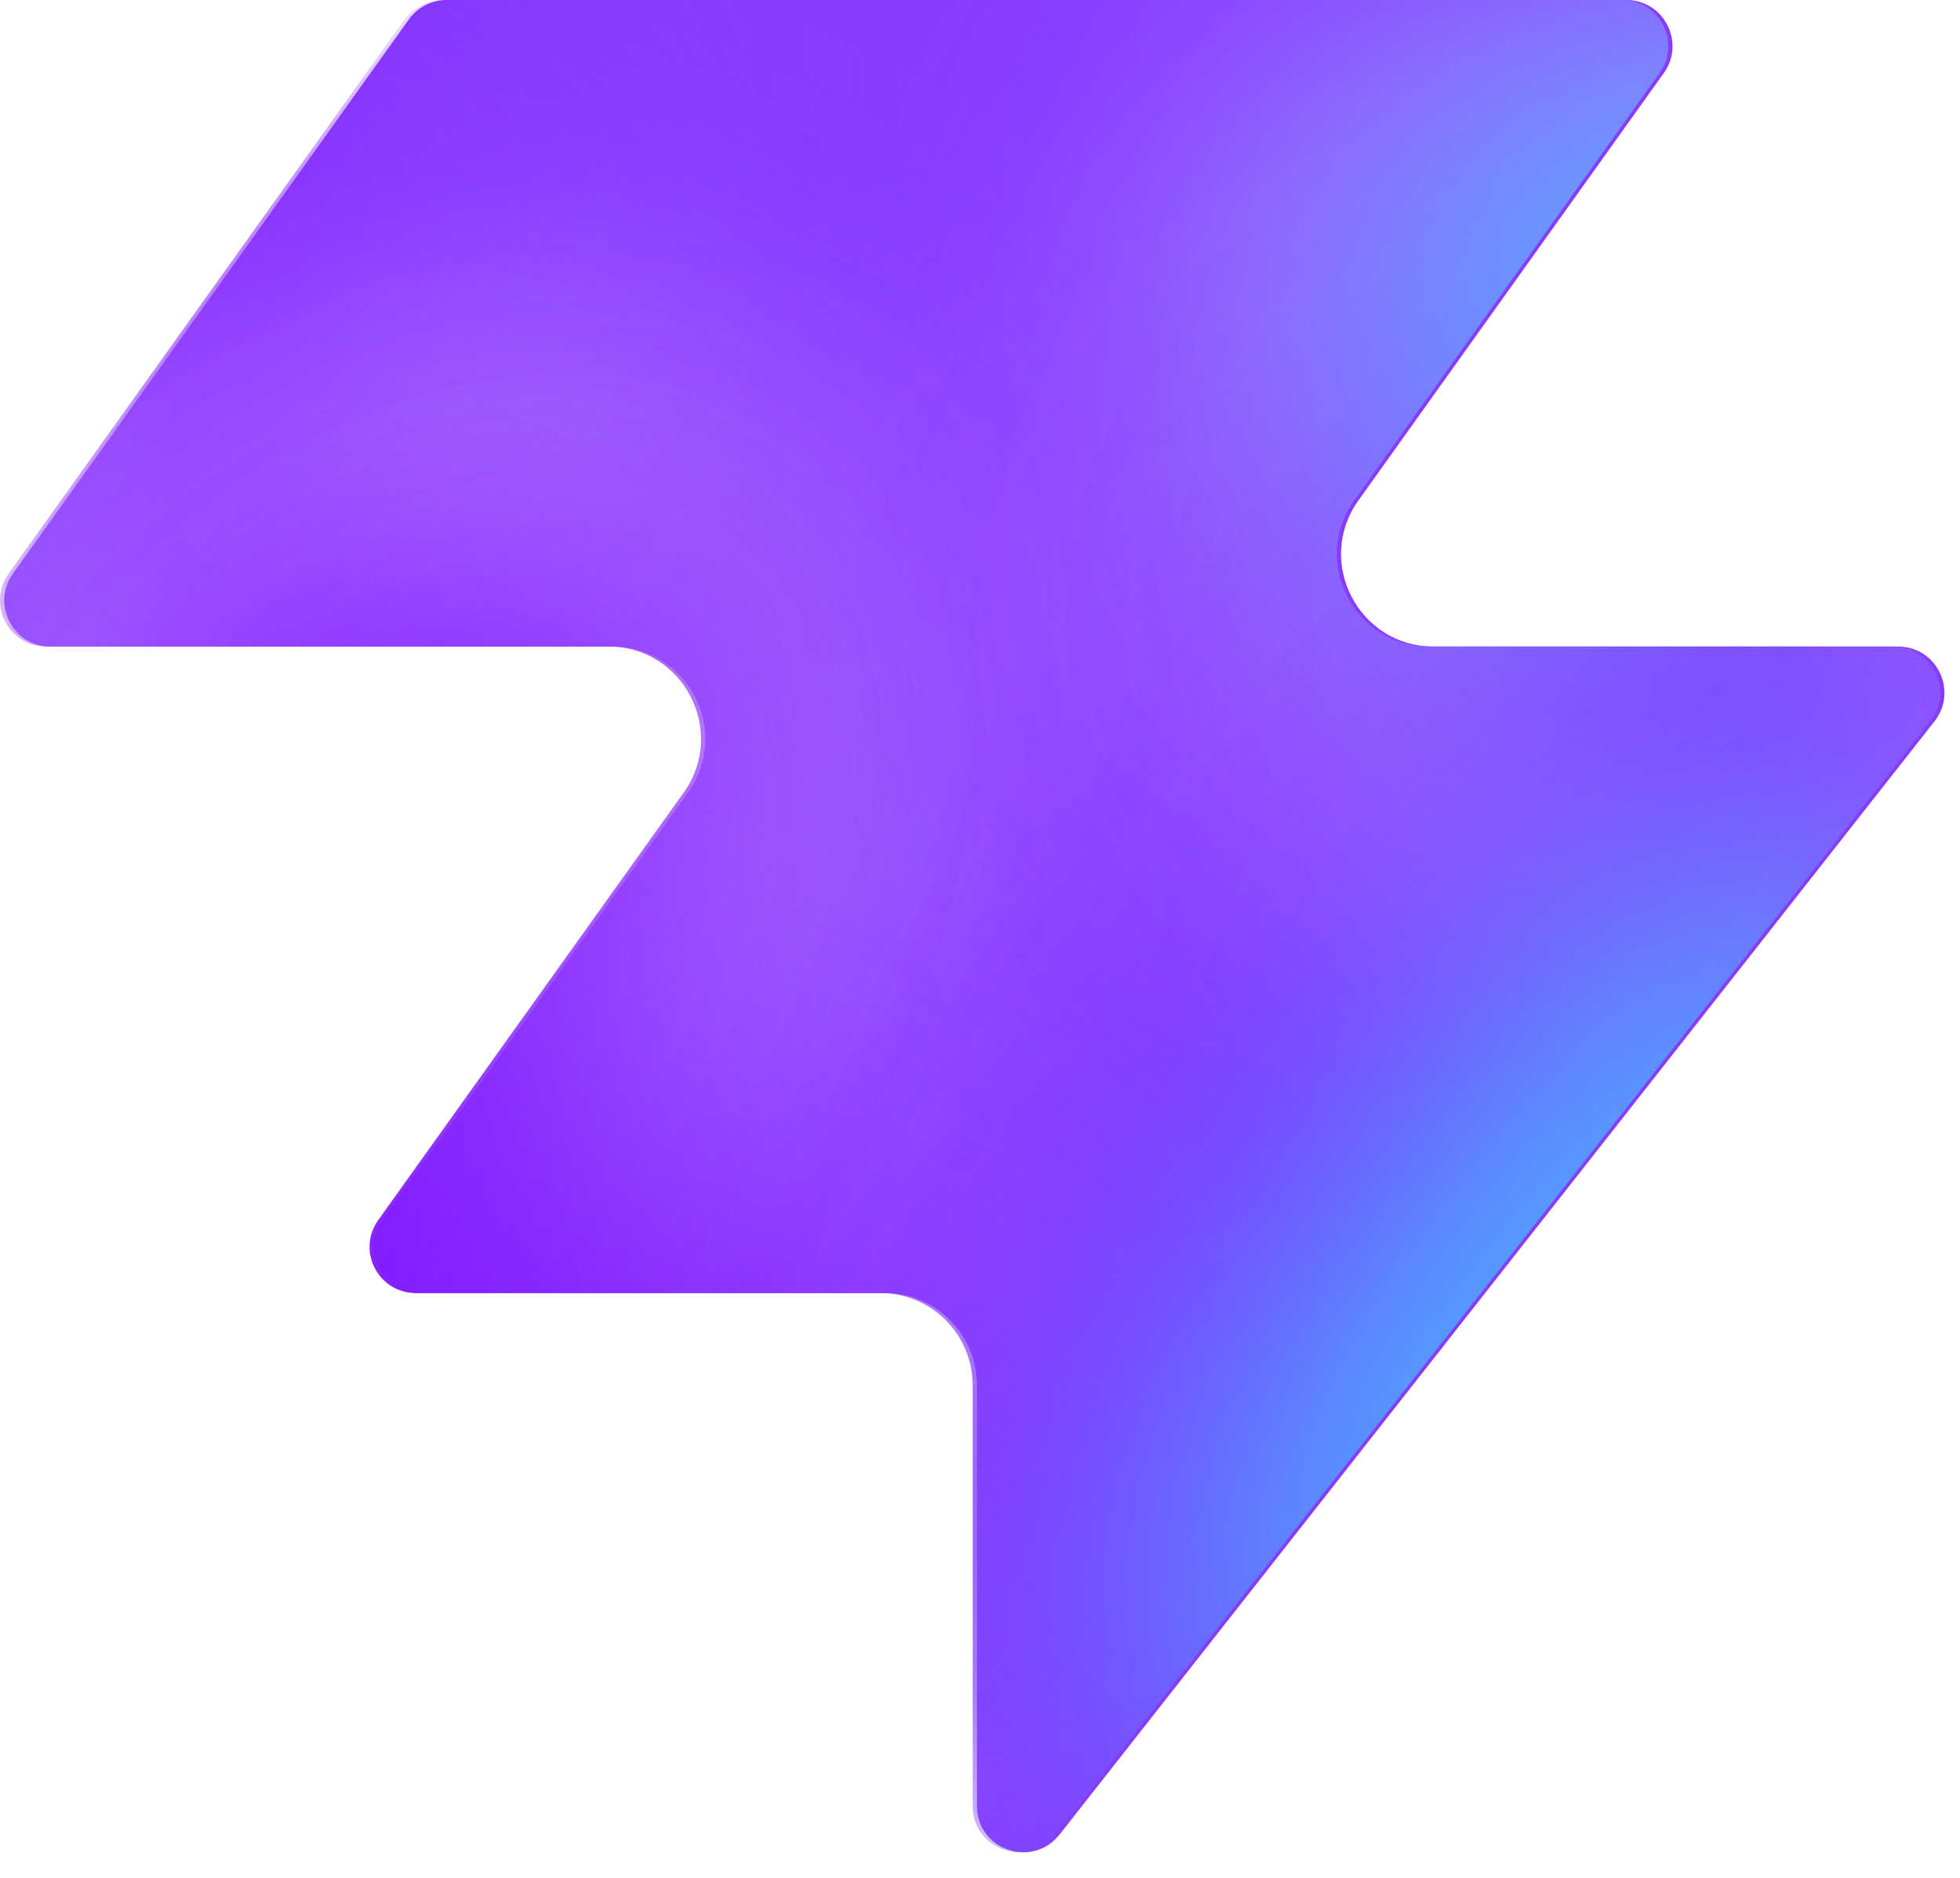
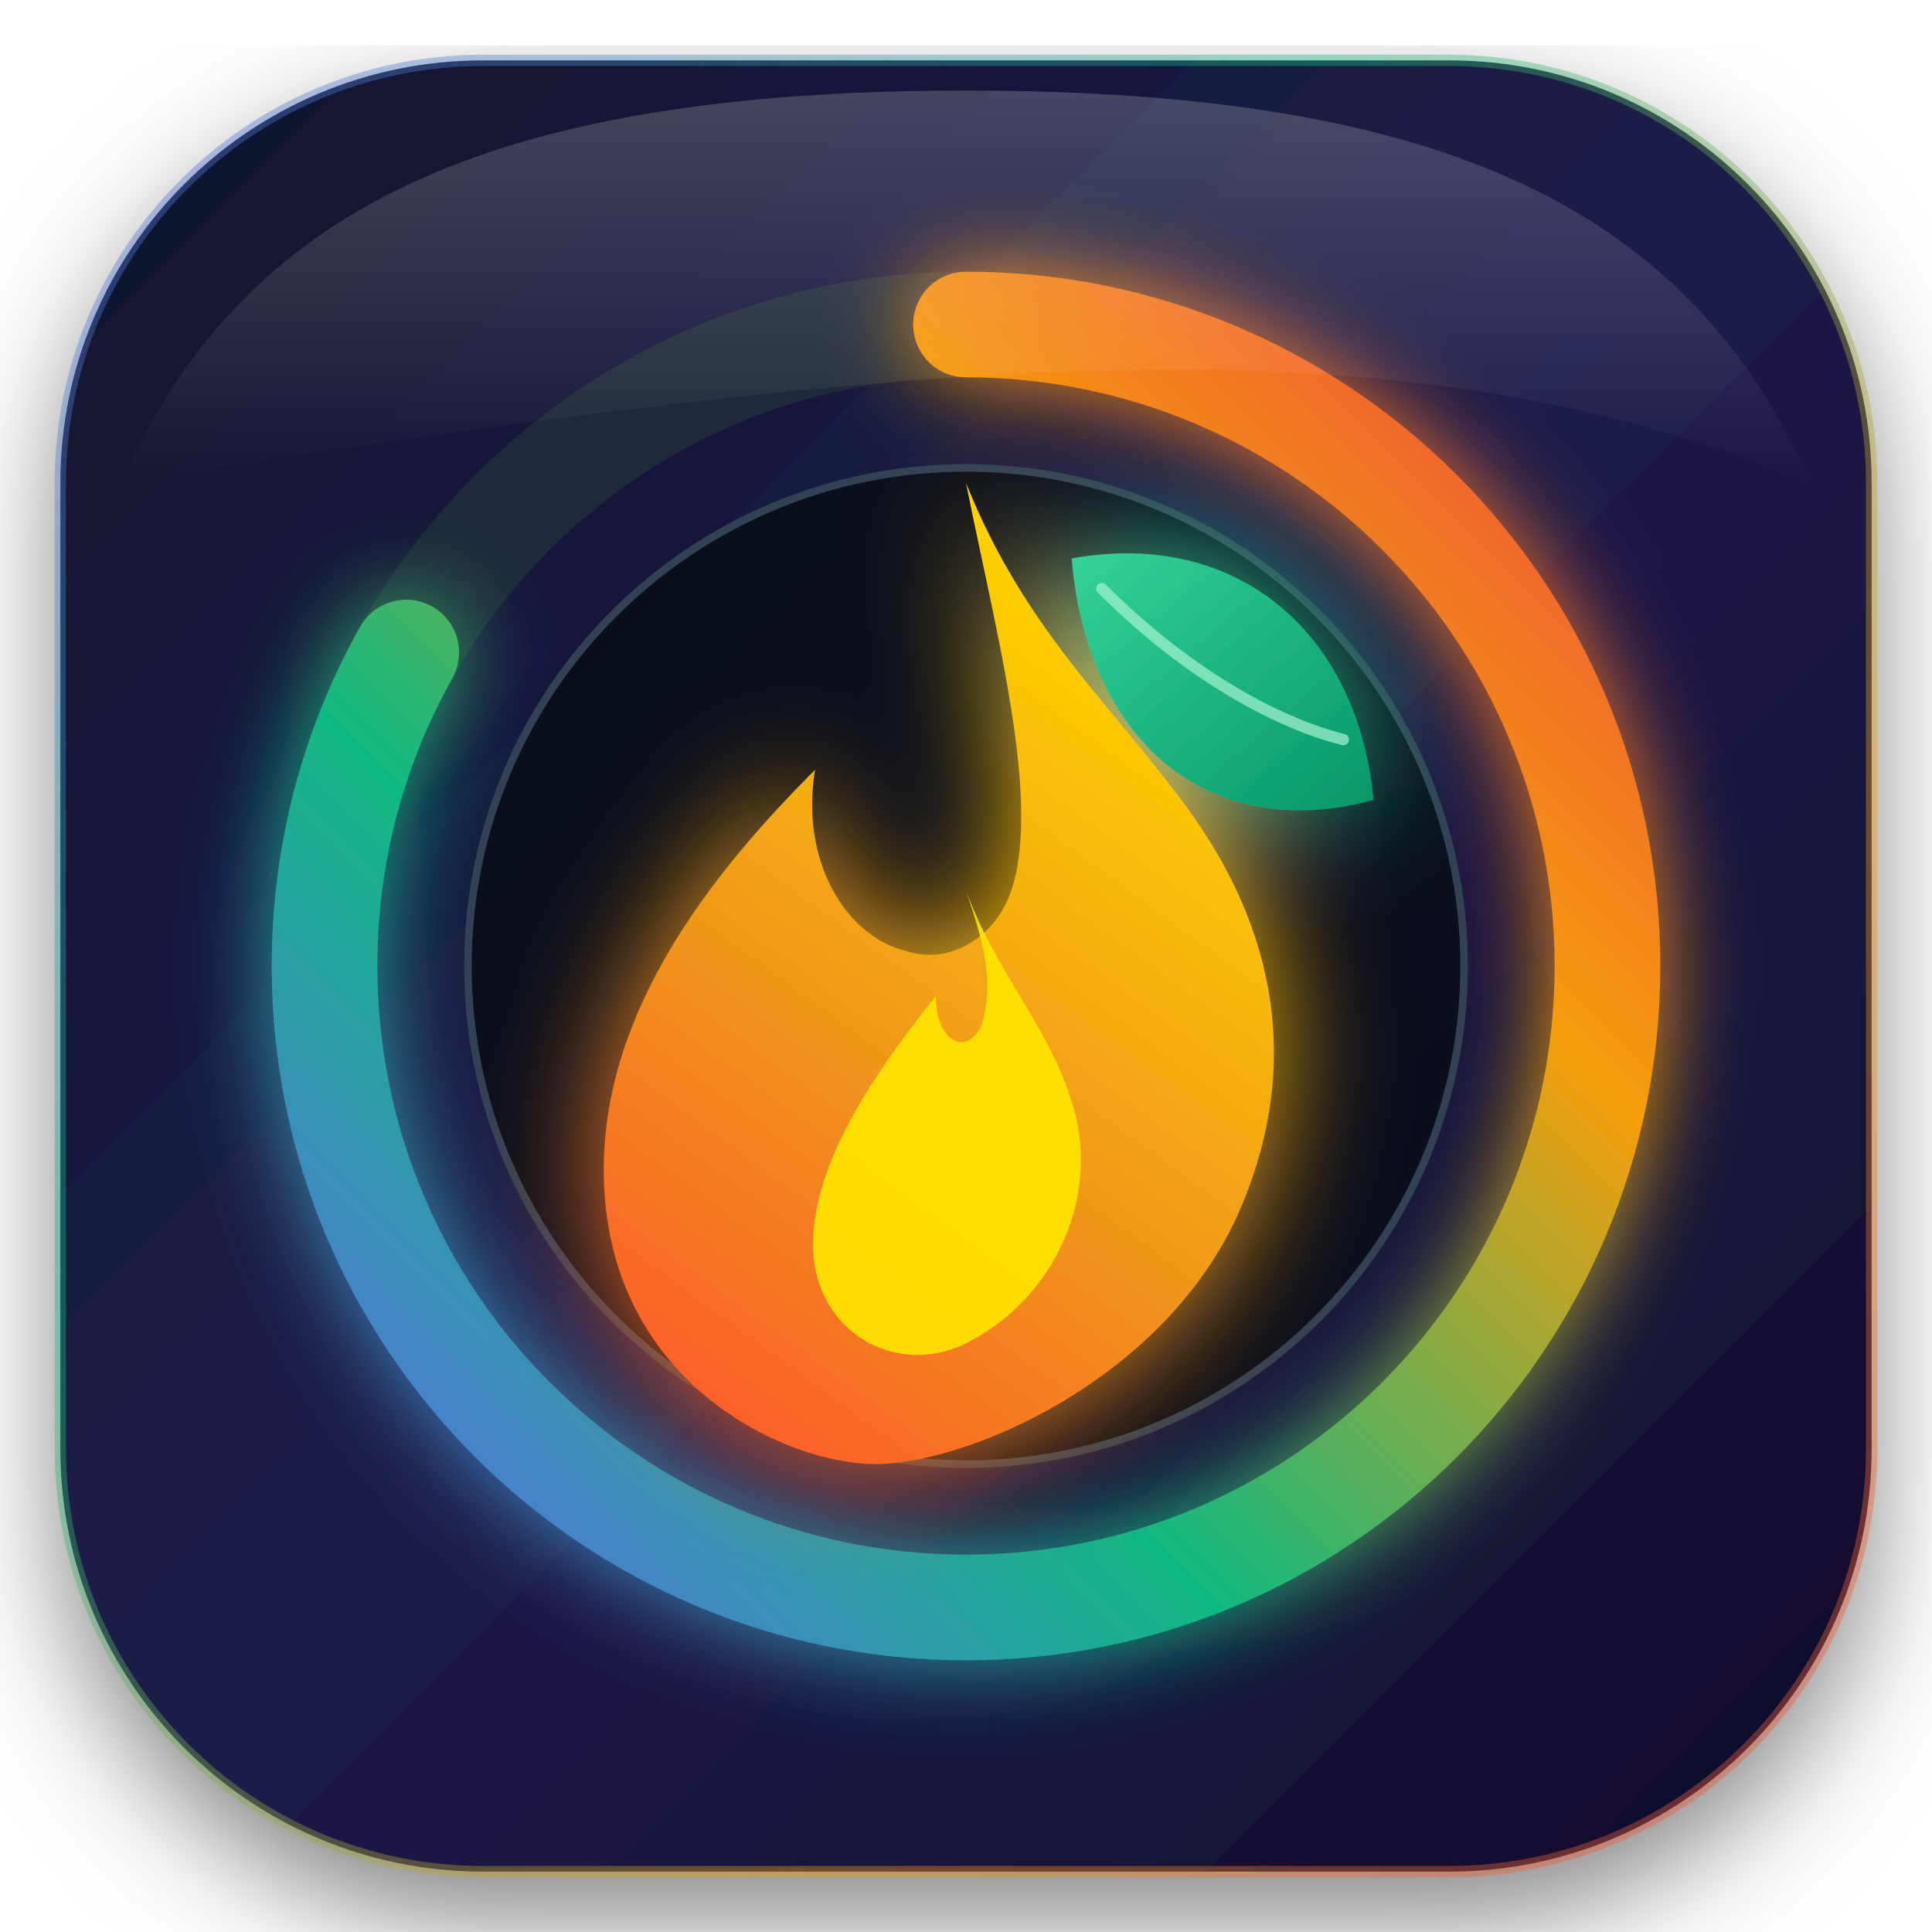
- <svg xmlns="http://www.w3.org/2000/svg" width="48" height="46" fill="none" viewBox="0 0 48 46">
-   <path fill="#863bff" d="M25.946 44.938c-.664.845-2.021.375-2.021-.698V33.937a2.26 2.26 0 0 0-2.262-2.262H10.287c-.92 0-1.456-1.04-.92-1.788l7.48-10.471c1.07-1.497 0-3.578-1.842-3.578H1.237c-.92 0-1.456-1.04-.92-1.788L10.013.474c.214-.297.556-.474.92-.474h28.894c.92 0 1.456 1.04.92 1.788l-7.48 10.471c-1.07 1.498 0 3.579 1.842 3.579h11.377c.943 0 1.473 1.088.89 1.83L25.947 44.94z" style="fill:#863bff;fill:color(display-p3 .525 .23 1);fill-opacity:1" />
-   <mask id="a" width="48" height="46" x="0" y="0" maskUnits="userSpaceOnUse" style="mask-type:alpha">
-     <path fill="#000" d="M25.842 44.938c-.664.844-2.021.375-2.021-.698V33.937a2.26 2.26 0 0 0-2.262-2.262H10.183c-.92 0-1.456-1.04-.92-1.788l7.48-10.471c1.07-1.498 0-3.579-1.842-3.579H1.133c-.92 0-1.456-1.04-.92-1.787L9.91.473c.214-.297.556-.474.92-.474h28.894c.92 0 1.456 1.04.92 1.788l-7.48 10.471c-1.07 1.498 0 3.578 1.842 3.578h11.377c.943 0 1.473 1.088.89 1.832L25.843 44.94z" style="fill:#000;fill-opacity:1" />
-   </mask>
-   <g mask="url(#a)">
-     <g filter="url(#b)">
-       <ellipse cx="5.508" cy="14.704" fill="#ede6ff" rx="5.508" ry="14.704" style="fill:#ede6ff;fill:color(display-p3 .927 .903 1);fill-opacity:1" transform="matrix(.00324 1 1 -.00324 -4.47 31.516)" />
-     </g>
-     <g filter="url(#c)">
-       <ellipse cx="10.399" cy="29.851" fill="#ede6ff" rx="10.399" ry="29.851" style="fill:#ede6ff;fill:color(display-p3 .927 .903 1);fill-opacity:1" transform="matrix(.00324 1 1 -.00324 -39.328 7.883)" />
-     </g>
-     <g filter="url(#d)">
-       <ellipse cx="5.508" cy="30.487" fill="#7e14ff" rx="5.508" ry="30.487" style="fill:#7e14ff;fill:color(display-p3 .492 .077 1);fill-opacity:1" transform="rotate(89.814 -25.913 -14.639)scale(1 -1)" />
-     </g>
-     <g filter="url(#e)">
-       <ellipse cx="5.508" cy="30.599" fill="#7e14ff" rx="5.508" ry="30.599" style="fill:#7e14ff;fill:color(display-p3 .492 .077 1);fill-opacity:1" transform="rotate(89.814 -32.644 -3.334)scale(1 -1)" />
-     </g>
-     <g filter="url(#f)">
-       <ellipse cx="5.508" cy="30.599" fill="#7e14ff" rx="5.508" ry="30.599" style="fill:#7e14ff;fill:color(display-p3 .492 .077 1);fill-opacity:1" transform="matrix(.00324 1 1 -.00324 -34.34 30.47)" />
-     </g>
-     <g filter="url(#g)">
-       <ellipse cx="14.072" cy="22.078" fill="#ede6ff" rx="14.072" ry="22.078" style="fill:#ede6ff;fill:color(display-p3 .927 .903 1);fill-opacity:1" transform="rotate(93.35 24.506 48.493)scale(-1 1)" />
-     </g>
-     <g filter="url(#h)">
-       <ellipse cx="3.47" cy="21.501" fill="#7e14ff" rx="3.47" ry="21.501" style="fill:#7e14ff;fill:color(display-p3 .492 .077 1);fill-opacity:1" transform="rotate(89.009 28.708 47.59)scale(-1 1)" />
-     </g>
-     <g filter="url(#i)">
-       <ellipse cx="3.47" cy="21.501" fill="#7e14ff" rx="3.47" ry="21.501" style="fill:#7e14ff;fill:color(display-p3 .492 .077 1);fill-opacity:1" transform="rotate(89.009 28.708 47.59)scale(-1 1)" />
-     </g>
-     <g filter="url(#j)">
-       <ellipse cx=".387" cy="8.972" fill="#7e14ff" rx="4.407" ry="29.108" style="fill:#7e14ff;fill:color(display-p3 .492 .077 1);fill-opacity:1" transform="rotate(39.51 .387 8.972)" />
-     </g>
-     <g filter="url(#k)">
-       <ellipse cx="47.523" cy="-6.092" fill="#7e14ff" rx="4.407" ry="29.108" style="fill:#7e14ff;fill:color(display-p3 .492 .077 1);fill-opacity:1" transform="rotate(37.892 47.523 -6.092)" />
-     </g>
-     <g filter="url(#l)">
-       <ellipse cx="41.412" cy="6.333" fill="#47bfff" rx="5.971" ry="9.665" style="fill:#47bfff;fill:color(display-p3 .28 .748 1);fill-opacity:1" transform="rotate(37.892 41.412 6.333)" />
-     </g>
-     <g filter="url(#m)">
-       <ellipse cx="-1.879" cy="38.332" fill="#7e14ff" rx="4.407" ry="29.108" style="fill:#7e14ff;fill:color(display-p3 .492 .077 1);fill-opacity:1" transform="rotate(37.892 -1.88 38.332)" />
-     </g>
-     <g filter="url(#n)">
-       <ellipse cx="-1.879" cy="38.332" fill="#7e14ff" rx="4.407" ry="29.108" style="fill:#7e14ff;fill:color(display-p3 .492 .077 1);fill-opacity:1" transform="rotate(37.892 -1.88 38.332)" />
-     </g>
-     <g filter="url(#o)">
-       <ellipse cx="35.651" cy="29.907" fill="#7e14ff" rx="4.407" ry="29.108" style="fill:#7e14ff;fill:color(display-p3 .492 .077 1);fill-opacity:1" transform="rotate(37.892 35.651 29.907)" />
-     </g>
-     <g filter="url(#p)">
-       <ellipse cx="38.418" cy="32.4" fill="#47bfff" rx="5.971" ry="15.297" style="fill:#47bfff;fill:color(display-p3 .28 .748 1);fill-opacity:1" transform="rotate(37.892 38.418 32.4)" />
-     </g>
-   </g>
+ <svg xmlns="http://www.w3.org/2000/svg" viewBox="0 0 512 512" width="512" height="512">
  <defs>
-     <filter id="b" width="60.045" height="41.654" x="-19.77" y="16.149" color-interpolation-filters="sRGB" filterUnits="userSpaceOnUse">
-       <feFlood flood-opacity="0" result="BackgroundImageFix" />
-       <feBlend in="SourceGraphic" in2="BackgroundImageFix" result="shape" />
-       <feGaussianBlur result="effect1_foregroundBlur_2002_17158" stdDeviation="7.659" />
+     <linearGradient id="bgGrad" x1="0%" y1="0%" x2="100%" y2="100%">
+       <stop offset="0%" stop-color="#0F172A" />
+       <stop offset="50%" stop-color="#1E1B4B" />
+       <stop offset="100%" stop-color="#0F0C29" />
+     </linearGradient>
+     <linearGradient id="macroRingGrad" x1="0%" y1="0%" x2="100%" y2="100%">
+       <stop offset="0%" stop-color="#6366F1" />
+       <stop offset="35%" stop-color="#10B981" />
+       <stop offset="70%" stop-color="#F59E0B" />
+       <stop offset="100%" stop-color="#EF4444" />
+     </linearGradient>
+     <linearGradient id="flameGrad" x1="0%" y1="100%" x2="50%" y2="0%">
+       <stop offset="0%" stop-color="#FF512F" />
+       <stop offset="50%" stop-color="#F09819" />
+       <stop offset="100%" stop-color="#FFD200" />
+     </linearGradient>
+     <linearGradient id="leafGrad" x1="0%" y1="0%" x2="100%" y2="100%">
+       <stop offset="0%" stop-color="#34D399" />
+       <stop offset="100%" stop-color="#059669" />
+     </linearGradient>
+     <linearGradient id="glossGrad" x1="0%" y1="0%" x2="0%" y2="100%">
+       <stop offset="0%" stop-color="#FFFFFF" stop-opacity="0.2" />
+       <stop offset="100%" stop-color="#FFFFFF" stop-opacity="0" />
+     </linearGradient>
+     <filter id="glow" x="-20%" y="-20%" width="140%" height="140%">
+       <feGaussianBlur stdDeviation="16" result="blur" />
+       <feComposite in="SourceGraphic" in2="blur" operator="over" />
    </filter>
-     <filter id="c" width="90.34" height="51.437" x="-54.613" y="-7.533" color-interpolation-filters="sRGB" filterUnits="userSpaceOnUse">
-       <feFlood flood-opacity="0" result="BackgroundImageFix" />
-       <feBlend in="SourceGraphic" in2="BackgroundImageFix" result="shape" />
-       <feGaussianBlur result="effect1_foregroundBlur_2002_17158" stdDeviation="7.659" />
+     <filter id="ringGlow" x="-20%" y="-20%" width="140%" height="140%">
+       <feGaussianBlur stdDeviation="12" result="blur" />
+       <feComposite in="SourceGraphic" in2="blur" operator="over" />
    </filter>
-     <filter id="d" width="79.355" height="29.4" x="-49.64" y="2.03" color-interpolation-filters="sRGB" filterUnits="userSpaceOnUse">
-       <feFlood flood-opacity="0" result="BackgroundImageFix" />
-       <feBlend in="SourceGraphic" in2="BackgroundImageFix" result="shape" />
-       <feGaussianBlur result="effect1_foregroundBlur_2002_17158" stdDeviation="4.596" />
-     </filter>
-     <filter id="e" width="79.579" height="29.4" x="-45.045" y="20.029" color-interpolation-filters="sRGB" filterUnits="userSpaceOnUse">
-       <feFlood flood-opacity="0" result="BackgroundImageFix" />
-       <feBlend in="SourceGraphic" in2="BackgroundImageFix" result="shape" />
-       <feGaussianBlur result="effect1_foregroundBlur_2002_17158" stdDeviation="4.596" />
-     </filter>
-     <filter id="f" width="79.579" height="29.4" x="-43.513" y="21.178" color-interpolation-filters="sRGB" filterUnits="userSpaceOnUse">
-       <feFlood flood-opacity="0" result="BackgroundImageFix" />
-       <feBlend in="SourceGraphic" in2="BackgroundImageFix" result="shape" />
-       <feGaussianBlur result="effect1_foregroundBlur_2002_17158" stdDeviation="4.596" />
-     </filter>
-     <filter id="g" width="74.749" height="58.852" x="15.756" y="-17.901" color-interpolation-filters="sRGB" filterUnits="userSpaceOnUse">
-       <feFlood flood-opacity="0" result="BackgroundImageFix" />
-       <feBlend in="SourceGraphic" in2="BackgroundImageFix" result="shape" />
-       <feGaussianBlur result="effect1_foregroundBlur_2002_17158" stdDeviation="7.659" />
-     </filter>
-     <filter id="h" width="61.377" height="25.362" x="23.548" y="2.284" color-interpolation-filters="sRGB" filterUnits="userSpaceOnUse">
-       <feFlood flood-opacity="0" result="BackgroundImageFix" />
-       <feBlend in="SourceGraphic" in2="BackgroundImageFix" result="shape" />
-       <feGaussianBlur result="effect1_foregroundBlur_2002_17158" stdDeviation="4.596" />
-     </filter>
-     <filter id="i" width="61.377" height="25.362" x="23.548" y="2.284" color-interpolation-filters="sRGB" filterUnits="userSpaceOnUse">
-       <feFlood flood-opacity="0" result="BackgroundImageFix" />
-       <feBlend in="SourceGraphic" in2="BackgroundImageFix" result="shape" />
-       <feGaussianBlur result="effect1_foregroundBlur_2002_17158" stdDeviation="4.596" />
-     </filter>
-     <filter id="j" width="56.045" height="63.649" x="-27.636" y="-22.853" color-interpolation-filters="sRGB" filterUnits="userSpaceOnUse">
-       <feFlood flood-opacity="0" result="BackgroundImageFix" />
-       <feBlend in="SourceGraphic" in2="BackgroundImageFix" result="shape" />
-       <feGaussianBlur result="effect1_foregroundBlur_2002_17158" stdDeviation="4.596" />
-     </filter>
-     <filter id="k" width="54.814" height="64.646" x="20.116" y="-38.415" color-interpolation-filters="sRGB" filterUnits="userSpaceOnUse">
-       <feFlood flood-opacity="0" result="BackgroundImageFix" />
-       <feBlend in="SourceGraphic" in2="BackgroundImageFix" result="shape" />
-       <feGaussianBlur result="effect1_foregroundBlur_2002_17158" stdDeviation="4.596" />
-     </filter>
-     <filter id="l" width="33.541" height="35.313" x="24.641" y="-11.323" color-interpolation-filters="sRGB" filterUnits="userSpaceOnUse">
-       <feFlood flood-opacity="0" result="BackgroundImageFix" />
-       <feBlend in="SourceGraphic" in2="BackgroundImageFix" result="shape" />
-       <feGaussianBlur result="effect1_foregroundBlur_2002_17158" stdDeviation="4.596" />
-     </filter>
-     <filter id="m" width="54.814" height="64.646" x="-29.286" y="6.009" color-interpolation-filters="sRGB" filterUnits="userSpaceOnUse">
-       <feFlood flood-opacity="0" result="BackgroundImageFix" />
-       <feBlend in="SourceGraphic" in2="BackgroundImageFix" result="shape" />
-       <feGaussianBlur result="effect1_foregroundBlur_2002_17158" stdDeviation="4.596" />
-     </filter>
-     <filter id="n" width="54.814" height="64.646" x="-29.286" y="6.009" color-interpolation-filters="sRGB" filterUnits="userSpaceOnUse">
-       <feFlood flood-opacity="0" result="BackgroundImageFix" />
-       <feBlend in="SourceGraphic" in2="BackgroundImageFix" result="shape" />
-       <feGaussianBlur result="effect1_foregroundBlur_2002_17158" stdDeviation="4.596" />
-     </filter>
-     <filter id="o" width="54.814" height="64.646" x="8.244" y="-2.416" color-interpolation-filters="sRGB" filterUnits="userSpaceOnUse">
-       <feFlood flood-opacity="0" result="BackgroundImageFix" />
-       <feBlend in="SourceGraphic" in2="BackgroundImageFix" result="shape" />
-       <feGaussianBlur result="effect1_foregroundBlur_2002_17158" stdDeviation="4.596" />
-     </filter>
-     <filter id="p" width="39.409" height="43.623" x="18.713" y="10.588" color-interpolation-filters="sRGB" filterUnits="userSpaceOnUse">
-       <feFlood flood-opacity="0" result="BackgroundImageFix" />
-       <feBlend in="SourceGraphic" in2="BackgroundImageFix" result="shape" />
-       <feGaussianBlur result="effect1_foregroundBlur_2002_17158" stdDeviation="4.596" />
+     <filter id="shadow" x="-10%" y="-10%" width="120%" height="120%">
+       <feDropShadow dx="0" dy="12" stdDeviation="16" flood-color="#000000" flood-opacity="0.5" />
    </filter>
  </defs>
+   <rect x="16" y="16" width="480" height="480" rx="112" ry="112" fill="url(#bgGrad)" filter="url(#shadow)" />
+   <rect x="16" y="16" width="480" height="480" rx="112" ry="112" fill="none" stroke="url(#macroRingGrad)" stroke-width="3" stroke-opacity="0.4" />
+   <circle cx="256" cy="256" r="170" fill="none" stroke="#1E293B" stroke-width="28" stroke-linecap="round" />
+   <circle cx="256" cy="256" r="170" fill="none" stroke="url(#macroRingGrad)" stroke-width="28" stroke-dasharray="1068" stroke-dashoffset="180" stroke-linecap="round" transform="rotate(-90 256 256)" filter="url(#ringGlow)" />
+   <circle cx="256" cy="256" r="132" fill="#090D16" fill-opacity="0.85" stroke="#334155" stroke-width="2" />
+   <g filter="url(#glow)">
+     <path d="M 256,128               C 272,168 296,188 316,216               C 340,250 344,286 328,322               C 308,366 256,388 232,388               C 208,388 160,366 160,310               C 160,268 188,232 216,204               C 212,228 224,248 240,252               C 252,256 264,248 268,236               C 276,212 264,168 256,128 Z" fill="url(#flameGrad)" />
+     <path d="M 256,236               C 264,258 278,272 284,292               C 292,316 280,344 256,356               C 240,364 220,356 216,336               C 212,312 232,284 248,264               C 248,276 256,280 260,272               C 264,260 260,248 256,236 Z" fill="#FFE600" opacity="0.9" />
+     <path d="M 284,148               C 328,140 360,168 364,212               C 320,224 288,196 284,148 Z" fill="url(#leafGrad)" />
+     <path d="M 292,156 C 316,180 340,192 356,196" fill="none" stroke="#A7F3D0" stroke-width="3" stroke-linecap="round" opacity="0.7" />
+   </g>
+   <path d="M 32,128 C 64,56 128,24 256,24 C 384,24 448,56 480,128 C 380,88 280,88 32,128 Z" fill="url(#glossGrad)" />
</svg>
